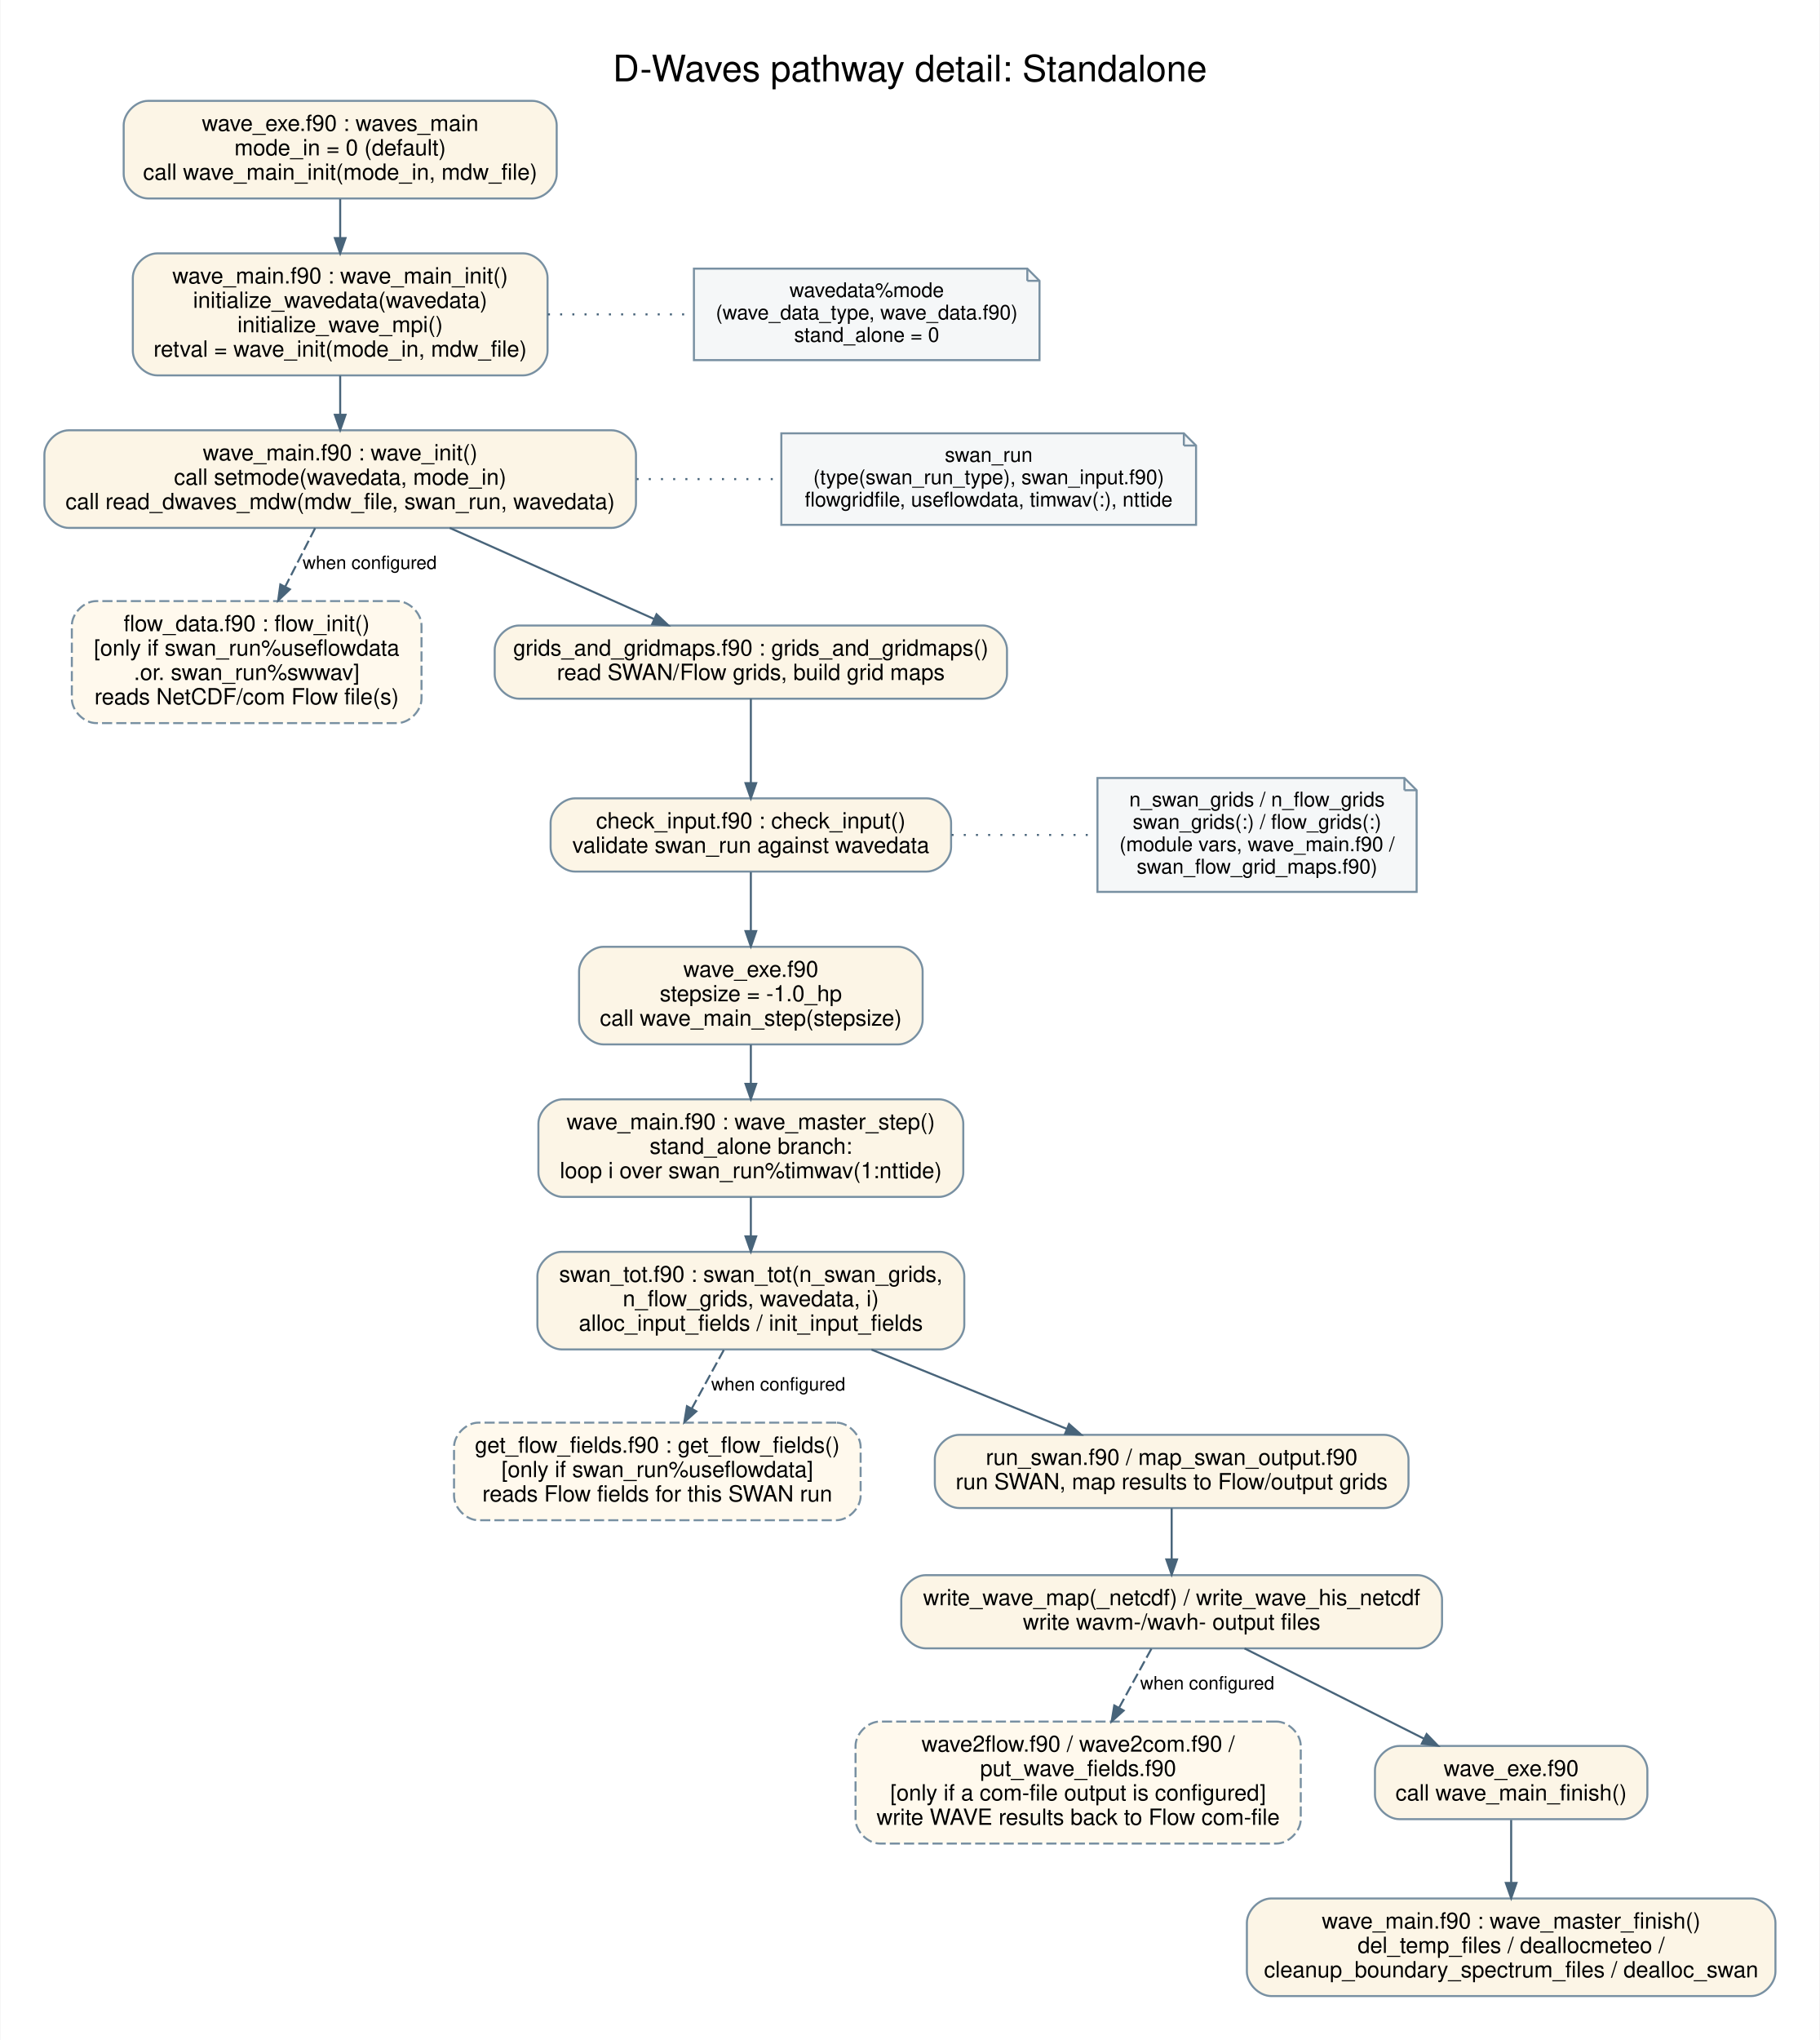
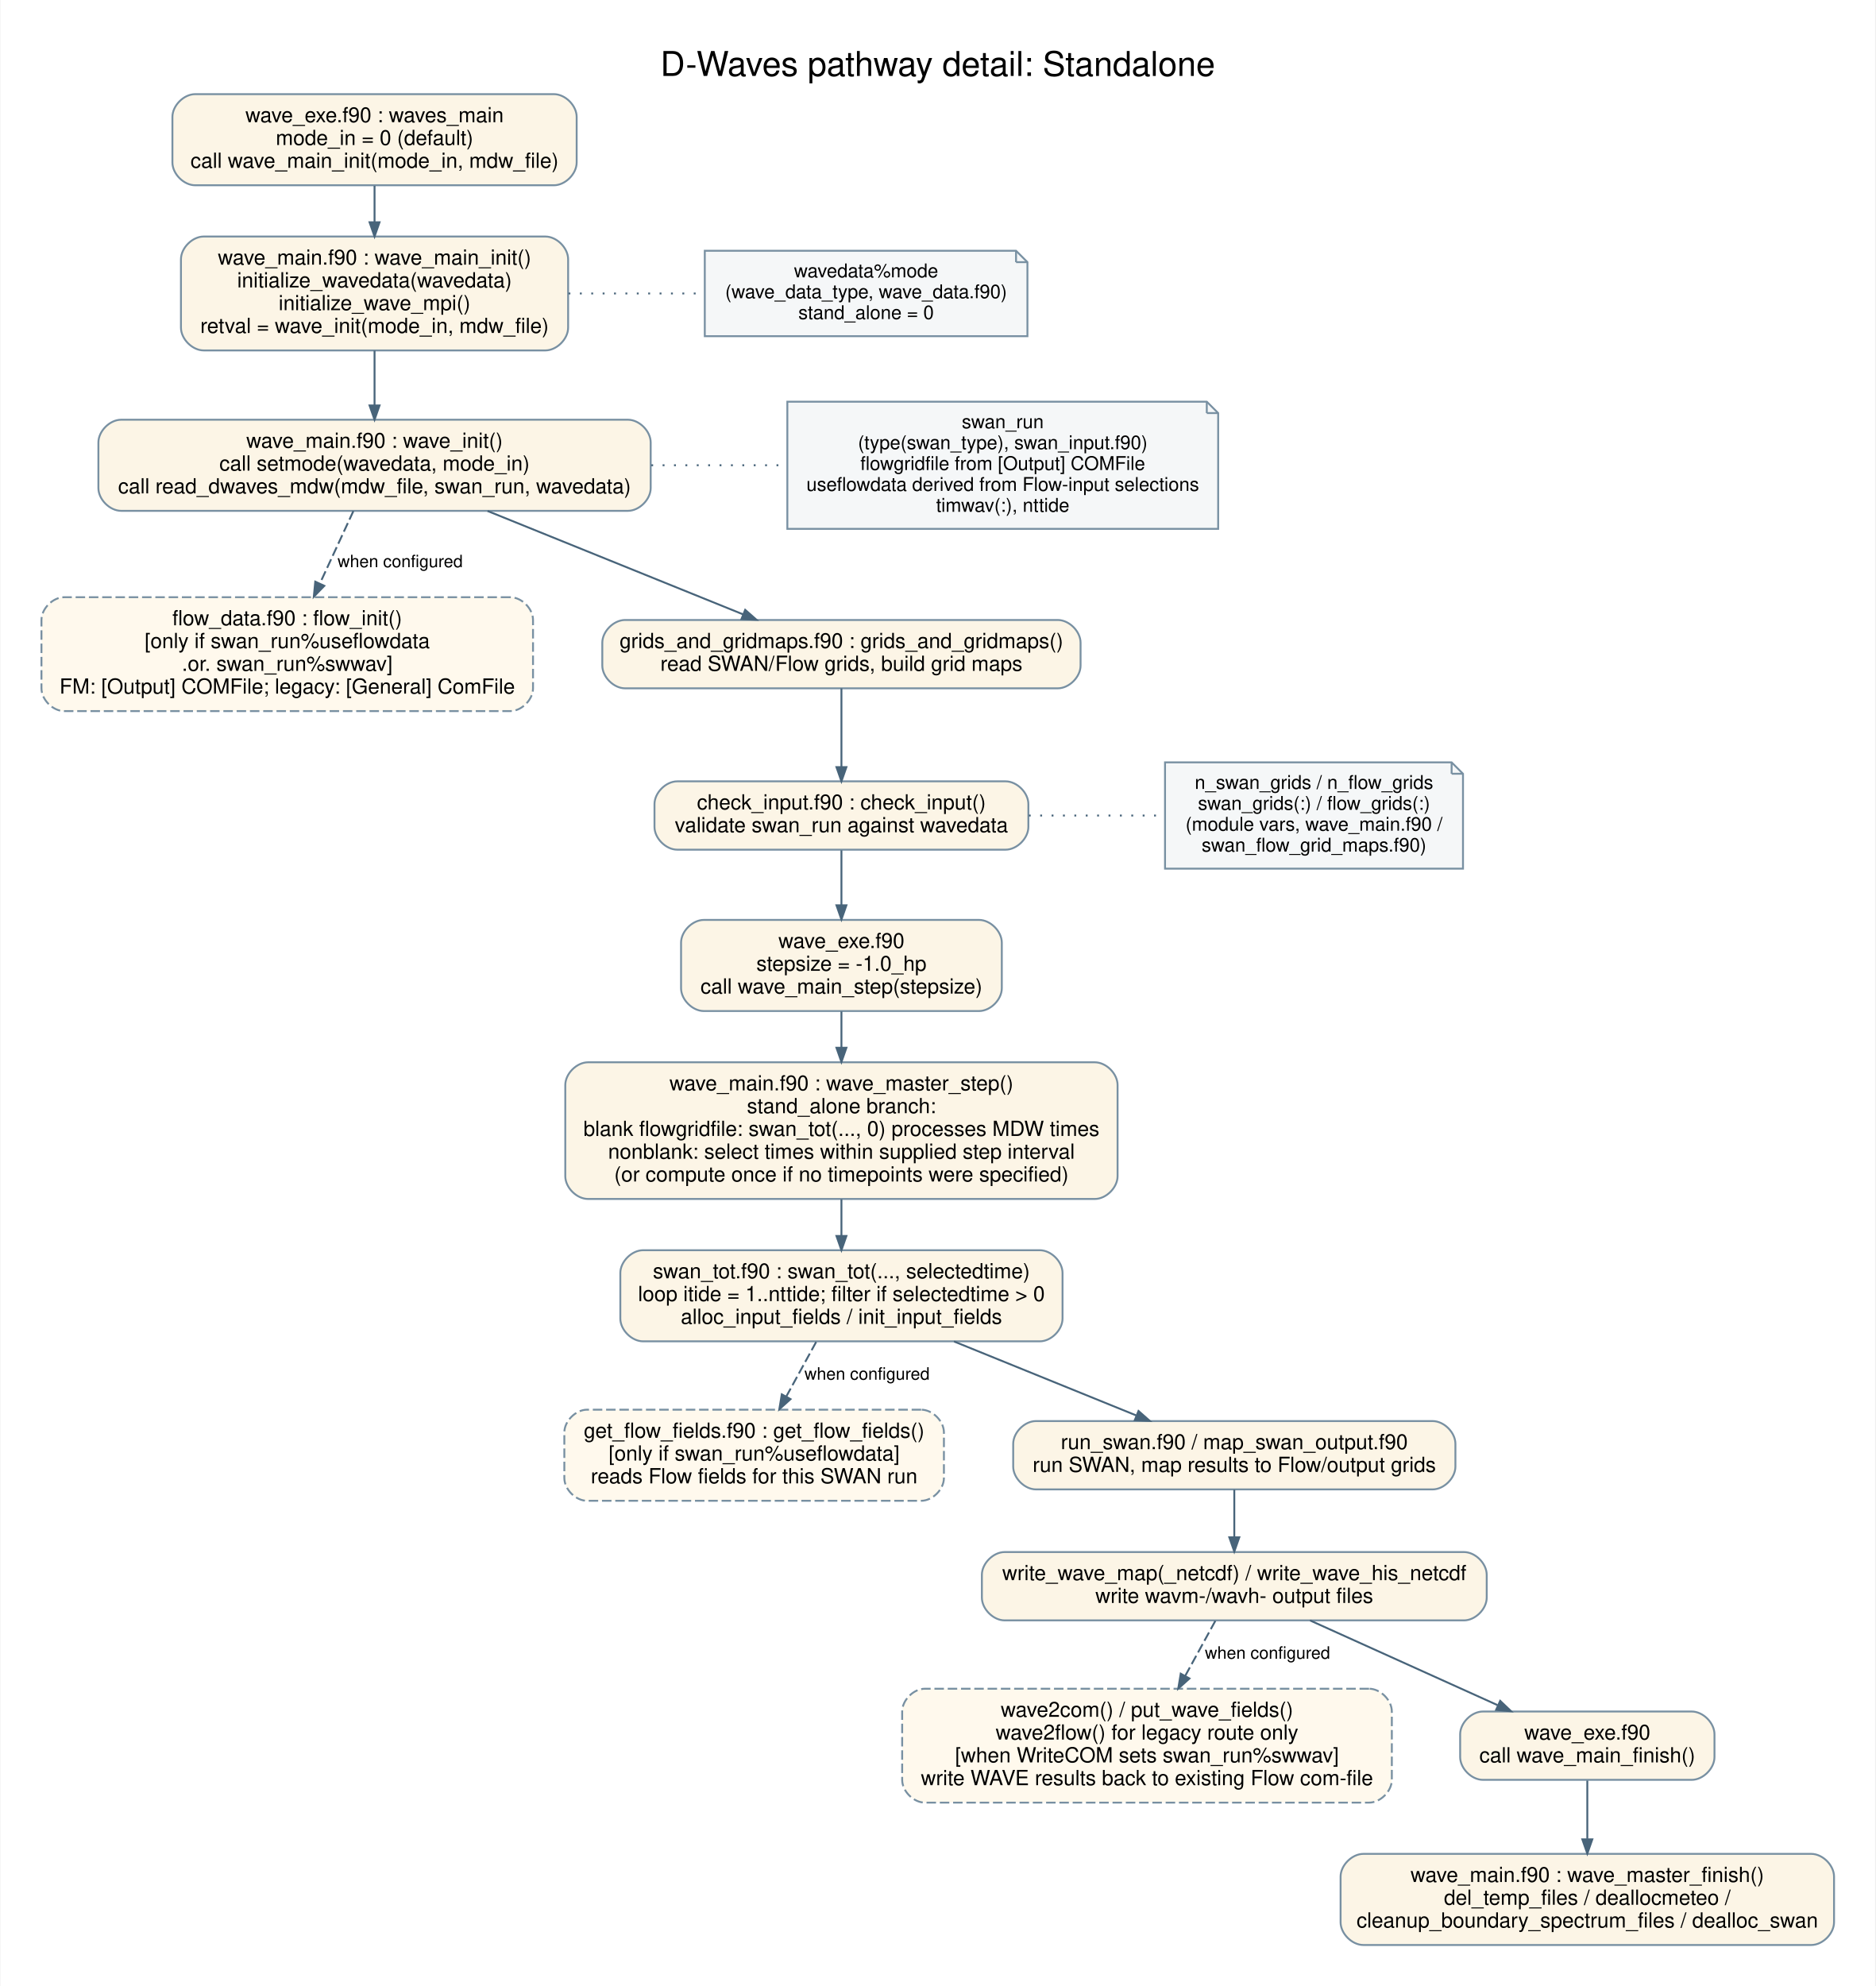
- <svg xmlns="http://www.w3.org/2000/svg" width="895pt" height="1003pt" viewBox="0.00 0.00 894.70 1003.20">
-   <g id="graph0" class="graph" transform="scale(1 1) rotate(0) translate(21.6 981.6)">
-     <polygon fill="#ffffff" stroke="transparent" points="-21.6,21.6 -21.6,-981.6 873.1,-981.6 873.1,21.6 -21.6,21.6" />
-     <text text-anchor="middle" x="425.75" y="-941.6" font-family="Helvetica,sans-Serif" font-size="18.00" fill="#000000">D-Waves pathway detail: Standalone</text>
+ <svg xmlns="http://www.w3.org/2000/svg" width="988pt" height="1046pt" viewBox="0.00 0.00 987.70 1046.20">
+   <g id="graph0" class="graph" transform="scale(1 1) rotate(0) translate(21.6 1024.6)">
+     <polygon fill="#ffffff" stroke="transparent" points="-21.6,21.6 -21.6,-1024.6 966.1,-1024.6 966.1,21.6 -21.6,21.6" />
+     <text text-anchor="middle" x="472.25" y="-984.6" font-family="Helvetica,sans-Serif" font-size="18.00" fill="#000000">D-Waves pathway detail: Standalone</text>
    <g id="node1" class="node">
-       <path fill="#fcf5e6" stroke="#7890a2" d="M240,-932C240,-932 51,-932 51,-932 45,-932 39,-926 39,-920 39,-920 39,-896 39,-896 39,-890 45,-884 51,-884 51,-884 240,-884 240,-884 246,-884 252,-890 252,-896 252,-896 252,-920 252,-920 252,-926 246,-932 240,-932" />
-       <text text-anchor="middle" x="145.5" y="-917.2" font-family="Helvetica,sans-Serif" font-size="11.00" fill="#000000">wave_exe.f90 : waves_main</text>
-       <text text-anchor="middle" x="145.5" y="-905.2" font-family="Helvetica,sans-Serif" font-size="11.00" fill="#000000">mode_in = 0 (default)</text>
-       <text text-anchor="middle" x="145.5" y="-893.2" font-family="Helvetica,sans-Serif" font-size="11.00" fill="#000000">call wave_main_init(mode_in, mdw_file)</text>
+       <path fill="#fcf5e6" stroke="#7890a2" d="M270,-975C270,-975 81,-975 81,-975 75,-975 69,-969 69,-963 69,-963 69,-939 69,-939 69,-933 75,-927 81,-927 81,-927 270,-927 270,-927 276,-927 282,-933 282,-939 282,-939 282,-963 282,-963 282,-969 276,-975 270,-975" />
+       <text text-anchor="middle" x="175.5" y="-960.2" font-family="Helvetica,sans-Serif" font-size="11.00" fill="#000000">wave_exe.f90 : waves_main</text>
+       <text text-anchor="middle" x="175.5" y="-948.2" font-family="Helvetica,sans-Serif" font-size="11.00" fill="#000000">mode_in = 0 (default)</text>
+       <text text-anchor="middle" x="175.5" y="-936.2" font-family="Helvetica,sans-Serif" font-size="11.00" fill="#000000">call wave_main_init(mode_in, mdw_file)</text>
    </g>
    <g id="node2" class="node">
-       <path fill="#fcf5e6" stroke="#7890a2" d="M235.5,-857C235.5,-857 55.5,-857 55.5,-857 49.5,-857 43.5,-851 43.5,-845 43.5,-845 43.5,-809 43.5,-809 43.5,-803 49.5,-797 55.5,-797 55.5,-797 235.5,-797 235.5,-797 241.5,-797 247.5,-803 247.5,-809 247.5,-809 247.5,-845 247.5,-845 247.5,-851 241.5,-857 235.5,-857" />
-       <text text-anchor="middle" x="145.5" y="-842.2" font-family="Helvetica,sans-Serif" font-size="11.00" fill="#000000">wave_main.f90 : wave_main_init()</text>
-       <text text-anchor="middle" x="145.5" y="-830.2" font-family="Helvetica,sans-Serif" font-size="11.00" fill="#000000">initialize_wavedata(wavedata)</text>
-       <text text-anchor="middle" x="145.5" y="-818.2" font-family="Helvetica,sans-Serif" font-size="11.00" fill="#000000">initialize_wave_mpi()</text>
-       <text text-anchor="middle" x="145.5" y="-806.2" font-family="Helvetica,sans-Serif" font-size="11.00" fill="#000000">retval = wave_init(mode_in, mdw_file)</text>
+       <path fill="#fcf5e6" stroke="#7890a2" d="M265.5,-900C265.5,-900 85.5,-900 85.5,-900 79.5,-900 73.5,-894 73.5,-888 73.5,-888 73.5,-852 73.5,-852 73.5,-846 79.5,-840 85.5,-840 85.5,-840 265.5,-840 265.5,-840 271.5,-840 277.5,-846 277.5,-852 277.5,-852 277.5,-888 277.5,-888 277.5,-894 271.5,-900 265.5,-900" />
+       <text text-anchor="middle" x="175.5" y="-885.2" font-family="Helvetica,sans-Serif" font-size="11.00" fill="#000000">wave_main.f90 : wave_main_init()</text>
+       <text text-anchor="middle" x="175.5" y="-873.2" font-family="Helvetica,sans-Serif" font-size="11.00" fill="#000000">initialize_wavedata(wavedata)</text>
+       <text text-anchor="middle" x="175.5" y="-861.2" font-family="Helvetica,sans-Serif" font-size="11.00" fill="#000000">initialize_wave_mpi()</text>
+       <text text-anchor="middle" x="175.5" y="-849.2" font-family="Helvetica,sans-Serif" font-size="11.00" fill="#000000">retval = wave_init(mode_in, mdw_file)</text>
    </g>
    <g id="edge1" class="edge">
-       <path fill="none" stroke="#48647a" d="M145.5,-883.697C145.5,-877.668 145.5,-871.066 145.5,-864.566" />
-       <polygon fill="#48647a" stroke="#48647a" points="148.125,-864.521 145.5,-857.021 142.875,-864.521 148.125,-864.521" />
+       <path fill="none" stroke="#48647a" d="M175.5,-926.697C175.5,-920.668 175.5,-914.066 175.5,-907.566" />
+       <polygon fill="#48647a" stroke="#48647a" points="178.125,-907.521 175.5,-900.021 172.875,-907.521 178.125,-907.521" />
    </g>
    <g id="node3" class="node">
-       <path fill="#fcf5e6" stroke="#7890a2" d="M279,-770C279,-770 12,-770 12,-770 6,-770 0,-764 0,-758 0,-758 0,-734 0,-734 0,-728 6,-722 12,-722 12,-722 279,-722 279,-722 285,-722 291,-728 291,-734 291,-734 291,-758 291,-758 291,-764 285,-770 279,-770" />
-       <text text-anchor="middle" x="145.5" y="-755.2" font-family="Helvetica,sans-Serif" font-size="11.00" fill="#000000">wave_main.f90 : wave_init()</text>
-       <text text-anchor="middle" x="145.5" y="-743.2" font-family="Helvetica,sans-Serif" font-size="11.00" fill="#000000">call setmode(wavedata, mode_in)</text>
-       <text text-anchor="middle" x="145.5" y="-731.2" font-family="Helvetica,sans-Serif" font-size="11.00" fill="#000000">call read_dwaves_mdw(mdw_file, swan_run, wavedata)</text>
+       <path fill="#fcf5e6" stroke="#7890a2" d="M309,-803.5C309,-803.5 42,-803.5 42,-803.5 36,-803.5 30,-797.5 30,-791.5 30,-791.5 30,-767.5 30,-767.5 30,-761.5 36,-755.5 42,-755.5 42,-755.5 309,-755.5 309,-755.5 315,-755.5 321,-761.5 321,-767.5 321,-767.5 321,-791.5 321,-791.5 321,-797.5 315,-803.5 309,-803.5" />
+       <text text-anchor="middle" x="175.5" y="-788.7" font-family="Helvetica,sans-Serif" font-size="11.00" fill="#000000">wave_main.f90 : wave_init()</text>
+       <text text-anchor="middle" x="175.5" y="-776.7" font-family="Helvetica,sans-Serif" font-size="11.00" fill="#000000">call setmode(wavedata, mode_in)</text>
+       <text text-anchor="middle" x="175.5" y="-764.7" font-family="Helvetica,sans-Serif" font-size="11.00" fill="#000000">call read_dwaves_mdw(mdw_file, swan_run, wavedata)</text>
    </g>
    <g id="edge2" class="edge">
-       <path fill="none" stroke="#48647a" d="M145.5,-796.839C145.5,-790.64 145.5,-784.095 145.5,-777.839" />
-       <polygon fill="#48647a" stroke="#48647a" points="148.125,-777.618 145.5,-770.118 142.875,-777.618 148.125,-777.618" />
+       <path fill="none" stroke="#48647a" d="M175.5,-839.865C175.5,-830.625 175.5,-820.436 175.5,-811.102" />
+       <polygon fill="#48647a" stroke="#48647a" points="178.125,-811.002 175.5,-803.502 172.875,-811.002 178.125,-811.002" />
    </g>
    <g id="node16" class="node">
-       <polygon fill="#f5f7f8" stroke="#7890a2" points="483.5,-849.5 319.5,-849.5 319.5,-804.5 489.5,-804.5 489.5,-843.5 483.5,-849.5" />
-       <polyline fill="none" stroke="#7890a2" points="483.5,-849.5 483.5,-843.5 " />
-       <polyline fill="none" stroke="#7890a2" points="489.5,-843.5 483.5,-843.5 " />
-       <text text-anchor="middle" x="404.5" y="-835.5" font-family="Helvetica,sans-Serif" font-size="10.00" fill="#000000">wavedata%mode</text>
-       <text text-anchor="middle" x="404.5" y="-824.5" font-family="Helvetica,sans-Serif" font-size="10.00" fill="#000000">(wave_data_type, wave_data.f90)</text>
-       <text text-anchor="middle" x="404.5" y="-813.5" font-family="Helvetica,sans-Serif" font-size="10.00" fill="#000000">stand_alone = 0</text>
+       <polygon fill="#f5f7f8" stroke="#7890a2" points="513.5,-892.5 349.5,-892.5 349.5,-847.5 519.5,-847.5 519.5,-886.5 513.5,-892.5" />
+       <polyline fill="none" stroke="#7890a2" points="513.5,-892.5 513.5,-886.5 " />
+       <polyline fill="none" stroke="#7890a2" points="519.5,-886.5 513.5,-886.5 " />
+       <text text-anchor="middle" x="434.5" y="-878.5" font-family="Helvetica,sans-Serif" font-size="10.00" fill="#000000">wavedata%mode</text>
+       <text text-anchor="middle" x="434.5" y="-867.5" font-family="Helvetica,sans-Serif" font-size="10.00" fill="#000000">(wave_data_type, wave_data.f90)</text>
+       <text text-anchor="middle" x="434.5" y="-856.5" font-family="Helvetica,sans-Serif" font-size="10.00" fill="#000000">stand_alone = 0</text>
    </g>
    <g id="edge15" class="edge">
-       <path fill="none" stroke="#48647a" stroke-dasharray="1,5" d="M247.684,-827C271.574,-827 295.464,-827 319.354,-827" />
+       <path fill="none" stroke="#48647a" stroke-dasharray="1,5" d="M277.684,-870C301.574,-870 325.464,-870 349.354,-870" />
    </g>
    <g id="node4" class="node">
-       <path fill="#fff9ed" stroke="#7890a2" stroke-dasharray="5,2" d="M173.5,-686C173.5,-686 25.5,-686 25.5,-686 19.5,-686 13.5,-680 13.5,-674 13.5,-674 13.5,-638 13.5,-638 13.5,-632 19.5,-626 25.5,-626 25.5,-626 173.5,-626 173.5,-626 179.5,-626 185.5,-632 185.5,-638 185.5,-638 185.5,-674 185.5,-674 185.5,-680 179.5,-686 173.5,-686" />
-       <text text-anchor="middle" x="99.5" y="-671.2" font-family="Helvetica,sans-Serif" font-size="11.00" fill="#000000">flow_data.f90 : flow_init()</text>
-       <text text-anchor="middle" x="99.5" y="-659.2" font-family="Helvetica,sans-Serif" font-size="11.00" fill="#000000">[only if swan_run%useflowdata</text>
-       <text text-anchor="middle" x="99.5" y="-647.2" font-family="Helvetica,sans-Serif" font-size="11.00" fill="#000000">.or. swan_run%swwav]</text>
-       <text text-anchor="middle" x="99.5" y="-635.2" font-family="Helvetica,sans-Serif" font-size="11.00" fill="#000000">reads NetCDF/com Flow file(s)</text>
+       <path fill="#fff9ed" stroke="#7890a2" stroke-dasharray="5,2" d="M247,-710C247,-710 12,-710 12,-710 6,-710 0,-704 0,-698 0,-698 0,-662 0,-662 0,-656 6,-650 12,-650 12,-650 247,-650 247,-650 253,-650 259,-656 259,-662 259,-662 259,-698 259,-698 259,-704 253,-710 247,-710" />
+       <text text-anchor="middle" x="129.5" y="-695.2" font-family="Helvetica,sans-Serif" font-size="11.00" fill="#000000">flow_data.f90 : flow_init()</text>
+       <text text-anchor="middle" x="129.5" y="-683.2" font-family="Helvetica,sans-Serif" font-size="11.00" fill="#000000">[only if swan_run%useflowdata</text>
+       <text text-anchor="middle" x="129.5" y="-671.2" font-family="Helvetica,sans-Serif" font-size="11.00" fill="#000000">.or. swan_run%swwav]</text>
+       <text text-anchor="middle" x="129.5" y="-659.2" font-family="Helvetica,sans-Serif" font-size="11.00" fill="#000000">FM: [Output] COMFile; legacy: [General] ComFile</text>
    </g>
    <g id="edge3" class="edge">
-       <path fill="none" stroke="#48647a" stroke-dasharray="5,2" d="M133.173,-721.882C128.676,-713.083 123.479,-702.916 118.535,-693.241" />
-       <polygon fill="#48647a" stroke="#48647a" points="120.743,-691.795 114.992,-686.311 116.068,-694.184 120.743,-691.795" />
-       <text text-anchor="middle" x="160" y="-701.8" font-family="Helvetica,sans-Serif" font-size="9.00" fill="#000000">when configured</text>
+       <path fill="none" stroke="#48647a" stroke-dasharray="5,2" d="M164.365,-755.414C159.07,-743.961 152.62,-730.01 146.715,-717.236" />
+       <polygon fill="#48647a" stroke="#48647a" points="149.031,-715.99 143.501,-710.284 144.265,-718.193 149.031,-715.99" />
+       <text text-anchor="middle" x="189" y="-725.8" font-family="Helvetica,sans-Serif" font-size="9.00" fill="#000000">when configured</text>
    </g>
    <g id="node5" class="node">
-       <path fill="#fcf5e6" stroke="#7890a2" d="M461.5,-674C461.5,-674 233.5,-674 233.5,-674 227.5,-674 221.5,-668 221.5,-662 221.5,-662 221.5,-650 221.5,-650 221.5,-644 227.5,-638 233.5,-638 233.5,-638 461.5,-638 461.5,-638 467.5,-638 473.5,-644 473.5,-650 473.5,-650 473.5,-662 473.5,-662 473.5,-668 467.5,-674 461.5,-674" />
-       <text text-anchor="middle" x="347.5" y="-659.2" font-family="Helvetica,sans-Serif" font-size="11.00" fill="#000000">grids_and_gridmaps.f90 : grids_and_gridmaps()</text>
-       <text text-anchor="middle" x="347.5" y="-647.2" font-family="Helvetica,sans-Serif" font-size="11.00" fill="#000000">read SWAN/Flow grids, build grid maps</text>
+       <path fill="#fcf5e6" stroke="#7890a2" d="M535.5,-698C535.5,-698 307.5,-698 307.5,-698 301.5,-698 295.5,-692 295.5,-686 295.5,-686 295.5,-674 295.5,-674 295.5,-668 301.5,-662 307.5,-662 307.5,-662 535.5,-662 535.5,-662 541.5,-662 547.5,-668 547.5,-674 547.5,-674 547.5,-686 547.5,-686 547.5,-692 541.5,-698 535.5,-698" />
+       <text text-anchor="middle" x="421.5" y="-683.2" font-family="Helvetica,sans-Serif" font-size="11.00" fill="#000000">grids_and_gridmaps.f90 : grids_and_gridmaps()</text>
+       <text text-anchor="middle" x="421.5" y="-671.2" font-family="Helvetica,sans-Serif" font-size="11.00" fill="#000000">read SWAN/Flow grids, build grid maps</text>
    </g>
    <g id="edge4" class="edge">
-       <path fill="none" stroke="#48647a" d="M199.367,-722C230.637,-708.068 269.676,-690.674 299.827,-677.241" />
-       <polygon fill="#48647a" stroke="#48647a" points="301.115,-679.54 306.898,-674.09 298.979,-674.745 301.115,-679.54" />
+       <path fill="none" stroke="#48647a" d="M235.05,-755.414C276.146,-738.792 330.256,-716.906 369.593,-700.995" />
+       <polygon fill="#48647a" stroke="#48647a" points="370.791,-703.342 376.76,-698.096 368.822,-698.475 370.791,-703.342" />
    </g>
    <g id="node17" class="node">
-       <polygon fill="#f5f7f8" stroke="#7890a2" points="560.5,-768.5 362.5,-768.5 362.5,-723.5 566.5,-723.5 566.5,-762.5 560.5,-768.5" />
-       <polyline fill="none" stroke="#7890a2" points="560.5,-768.5 560.5,-762.5 " />
-       <polyline fill="none" stroke="#7890a2" points="566.5,-762.5 560.5,-762.5 " />
-       <text text-anchor="middle" x="464.5" y="-754.5" font-family="Helvetica,sans-Serif" font-size="10.00" fill="#000000">swan_run</text>
-       <text text-anchor="middle" x="464.5" y="-743.5" font-family="Helvetica,sans-Serif" font-size="10.00" fill="#000000">(type(swan_run_type), swan_input.f90)</text>
-       <text text-anchor="middle" x="464.5" y="-732.5" font-family="Helvetica,sans-Serif" font-size="10.00" fill="#000000">flowgridfile, useflowdata, timwav(:), nttide</text>
+       <polygon fill="#f5f7f8" stroke="#7890a2" points="614,-813 393,-813 393,-746 620,-746 620,-807 614,-813" />
+       <polyline fill="none" stroke="#7890a2" points="614,-813 614,-807 " />
+       <polyline fill="none" stroke="#7890a2" points="620,-807 614,-807 " />
+       <text text-anchor="middle" x="506.5" y="-799" font-family="Helvetica,sans-Serif" font-size="10.00" fill="#000000">swan_run</text>
+       <text text-anchor="middle" x="506.5" y="-788" font-family="Helvetica,sans-Serif" font-size="10.00" fill="#000000">(type(swan_type), swan_input.f90)</text>
+       <text text-anchor="middle" x="506.5" y="-777" font-family="Helvetica,sans-Serif" font-size="10.00" fill="#000000">flowgridfile from [Output] COMFile</text>
+       <text text-anchor="middle" x="506.5" y="-766" font-family="Helvetica,sans-Serif" font-size="10.00" fill="#000000">useflowdata derived from Flow-input selections</text>
+       <text text-anchor="middle" x="506.5" y="-755" font-family="Helvetica,sans-Serif" font-size="10.00" fill="#000000">timwav(:), nttide</text>
    </g>
    <g id="edge16" class="edge">
-       <path fill="none" stroke="#48647a" stroke-dasharray="1,5" d="M291.293,-746C314.974,-746 338.654,-746 362.335,-746" />
+       <path fill="none" stroke="#48647a" stroke-dasharray="1,5" d="M321.282,-779.5C345.158,-779.5 369.034,-779.5 392.909,-779.5" />
    </g>
    <g id="node6" class="node">
-       <path fill="#fcf5e6" stroke="#7890a2" d="M434,-589C434,-589 261,-589 261,-589 255,-589 249,-583 249,-577 249,-577 249,-565 249,-565 249,-559 255,-553 261,-553 261,-553 434,-553 434,-553 440,-553 446,-559 446,-565 446,-565 446,-577 446,-577 446,-583 440,-589 434,-589" />
-       <text text-anchor="middle" x="347.5" y="-574.2" font-family="Helvetica,sans-Serif" font-size="11.00" fill="#000000">check_input.f90 : check_input()</text>
-       <text text-anchor="middle" x="347.5" y="-562.2" font-family="Helvetica,sans-Serif" font-size="11.00" fill="#000000">validate swan_run against wavedata</text>
+       <path fill="#fcf5e6" stroke="#7890a2" d="M508,-613C508,-613 335,-613 335,-613 329,-613 323,-607 323,-601 323,-601 323,-589 323,-589 323,-583 329,-577 335,-577 335,-577 508,-577 508,-577 514,-577 520,-583 520,-589 520,-589 520,-601 520,-601 520,-607 514,-613 508,-613" />
+       <text text-anchor="middle" x="421.5" y="-598.2" font-family="Helvetica,sans-Serif" font-size="11.00" fill="#000000">check_input.f90 : check_input()</text>
+       <text text-anchor="middle" x="421.5" y="-586.2" font-family="Helvetica,sans-Serif" font-size="11.00" fill="#000000">validate swan_run against wavedata</text>
    </g>
    <g id="edge5" class="edge">
-       <path fill="none" stroke="#48647a" d="M347.5,-637.974C347.5,-625.915 347.5,-609.87 347.5,-596.508" />
-       <polygon fill="#48647a" stroke="#48647a" points="350.125,-596.5 347.5,-589 344.875,-596.5 350.125,-596.5" />
+       <path fill="none" stroke="#48647a" d="M421.5,-661.974C421.5,-649.915 421.5,-633.87 421.5,-620.508" />
+       <polygon fill="#48647a" stroke="#48647a" points="424.125,-620.5 421.5,-613 418.875,-620.5 424.125,-620.5" />
    </g>
    <g id="node7" class="node">
-       <path fill="#fcf5e6" stroke="#7890a2" d="M420,-516C420,-516 275,-516 275,-516 269,-516 263,-510 263,-504 263,-504 263,-480 263,-480 263,-474 269,-468 275,-468 275,-468 420,-468 420,-468 426,-468 432,-474 432,-480 432,-480 432,-504 432,-504 432,-510 426,-516 420,-516" />
-       <text text-anchor="middle" x="347.5" y="-501.2" font-family="Helvetica,sans-Serif" font-size="11.00" fill="#000000">wave_exe.f90</text>
-       <text text-anchor="middle" x="347.5" y="-489.2" font-family="Helvetica,sans-Serif" font-size="11.00" fill="#000000">stepsize = -1.0_hp</text>
-       <text text-anchor="middle" x="347.5" y="-477.2" font-family="Helvetica,sans-Serif" font-size="11.00" fill="#000000">call wave_main_step(stepsize)</text>
+       <path fill="#fcf5e6" stroke="#7890a2" d="M494,-540C494,-540 349,-540 349,-540 343,-540 337,-534 337,-528 337,-528 337,-504 337,-504 337,-498 343,-492 349,-492 349,-492 494,-492 494,-492 500,-492 506,-498 506,-504 506,-504 506,-528 506,-528 506,-534 500,-540 494,-540" />
+       <text text-anchor="middle" x="421.5" y="-525.2" font-family="Helvetica,sans-Serif" font-size="11.00" fill="#000000">wave_exe.f90</text>
+       <text text-anchor="middle" x="421.5" y="-513.2" font-family="Helvetica,sans-Serif" font-size="11.00" fill="#000000">stepsize = -1.0_hp</text>
+       <text text-anchor="middle" x="421.5" y="-501.2" font-family="Helvetica,sans-Serif" font-size="11.00" fill="#000000">call wave_main_step(stepsize)</text>
    </g>
    <g id="edge6" class="edge">
-       <path fill="none" stroke="#48647a" d="M347.5,-552.677C347.5,-544.117 347.5,-533.673 347.5,-523.88" />
-       <polygon fill="#48647a" stroke="#48647a" points="350.125,-523.712 347.5,-516.213 344.875,-523.713 350.125,-523.712" />
+       <path fill="none" stroke="#48647a" d="M421.5,-576.677C421.5,-568.117 421.5,-557.673 421.5,-547.88" />
+       <polygon fill="#48647a" stroke="#48647a" points="424.125,-547.712 421.5,-540.213 418.875,-547.713 424.125,-547.712" />
    </g>
    <g id="node18" class="node">
-       <polygon fill="#f5f7f8" stroke="#7890a2" points="669,-599 518,-599 518,-543 675,-543 675,-593 669,-599" />
-       <polyline fill="none" stroke="#7890a2" points="669,-599 669,-593 " />
-       <polyline fill="none" stroke="#7890a2" points="675,-593 669,-593 " />
-       <text text-anchor="middle" x="596.5" y="-585" font-family="Helvetica,sans-Serif" font-size="10.00" fill="#000000">n_swan_grids / n_flow_grids</text>
-       <text text-anchor="middle" x="596.5" y="-574" font-family="Helvetica,sans-Serif" font-size="10.00" fill="#000000">swan_grids(:) / flow_grids(:)</text>
-       <text text-anchor="middle" x="596.5" y="-563" font-family="Helvetica,sans-Serif" font-size="10.00" fill="#000000">(module vars, wave_main.f90 /</text>
-       <text text-anchor="middle" x="596.5" y="-552" font-family="Helvetica,sans-Serif" font-size="10.00" fill="#000000">swan_flow_grid_maps.f90)</text>
+       <polygon fill="#f5f7f8" stroke="#7890a2" points="743,-623 592,-623 592,-567 749,-567 749,-617 743,-623" />
+       <polyline fill="none" stroke="#7890a2" points="743,-623 743,-617 " />
+       <polyline fill="none" stroke="#7890a2" points="749,-617 743,-617 " />
+       <text text-anchor="middle" x="670.5" y="-609" font-family="Helvetica,sans-Serif" font-size="10.00" fill="#000000">n_swan_grids / n_flow_grids</text>
+       <text text-anchor="middle" x="670.5" y="-598" font-family="Helvetica,sans-Serif" font-size="10.00" fill="#000000">swan_grids(:) / flow_grids(:)</text>
+       <text text-anchor="middle" x="670.5" y="-587" font-family="Helvetica,sans-Serif" font-size="10.00" fill="#000000">(module vars, wave_main.f90 /</text>
+       <text text-anchor="middle" x="670.5" y="-576" font-family="Helvetica,sans-Serif" font-size="10.00" fill="#000000">swan_flow_grid_maps.f90)</text>
    </g>
    <g id="edge17" class="edge">
-       <path fill="none" stroke="#48647a" stroke-dasharray="1,5" d="M446.225,-571C470.096,-571 493.968,-571 517.84,-571" />
+       <path fill="none" stroke="#48647a" stroke-dasharray="1,5" d="M520.225,-595C544.096,-595 567.968,-595 591.84,-595" />
    </g>
    <g id="node8" class="node">
-       <path fill="#fcf5e6" stroke="#7890a2" d="M440,-441C440,-441 255,-441 255,-441 249,-441 243,-435 243,-429 243,-429 243,-405 243,-405 243,-399 249,-393 255,-393 255,-393 440,-393 440,-393 446,-393 452,-399 452,-405 452,-405 452,-429 452,-429 452,-435 446,-441 440,-441" />
-       <text text-anchor="middle" x="347.5" y="-426.2" font-family="Helvetica,sans-Serif" font-size="11.00" fill="#000000">wave_main.f90 : wave_master_step()</text>
-       <text text-anchor="middle" x="347.5" y="-414.2" font-family="Helvetica,sans-Serif" font-size="11.00" fill="#000000">stand_alone branch:</text>
-       <text text-anchor="middle" x="347.5" y="-402.2" font-family="Helvetica,sans-Serif" font-size="11.00" fill="#000000">loop i over swan_run%timwav(1:nttide)</text>
+       <path fill="#fcf5e6" stroke="#7890a2" d="M555,-465C555,-465 288,-465 288,-465 282,-465 276,-459 276,-453 276,-453 276,-405 276,-405 276,-399 282,-393 288,-393 288,-393 555,-393 555,-393 561,-393 567,-399 567,-405 567,-405 567,-453 567,-453 567,-459 561,-465 555,-465" />
+       <text text-anchor="middle" x="421.5" y="-450.2" font-family="Helvetica,sans-Serif" font-size="11.00" fill="#000000">wave_main.f90 : wave_master_step()</text>
+       <text text-anchor="middle" x="421.5" y="-438.2" font-family="Helvetica,sans-Serif" font-size="11.00" fill="#000000">stand_alone branch:</text>
+       <text text-anchor="middle" x="421.5" y="-426.2" font-family="Helvetica,sans-Serif" font-size="11.00" fill="#000000">blank flowgridfile: swan_tot(..., 0) processes MDW times</text>
+       <text text-anchor="middle" x="421.5" y="-414.2" font-family="Helvetica,sans-Serif" font-size="11.00" fill="#000000">nonblank: select times within supplied step interval</text>
+       <text text-anchor="middle" x="421.5" y="-402.2" font-family="Helvetica,sans-Serif" font-size="11.00" fill="#000000">(or compute once if no timepoints were specified)</text>
    </g>
    <g id="edge7" class="edge">
-       <path fill="none" stroke="#48647a" d="M347.5,-467.857C347.5,-461.835 347.5,-455.284 347.5,-448.95" />
-       <polygon fill="#48647a" stroke="#48647a" points="350.125,-448.598 347.5,-441.098 344.875,-448.598 350.125,-448.598" />
+       <path fill="none" stroke="#48647a" d="M421.5,-491.766C421.5,-485.839 421.5,-479.315 421.5,-472.782" />
+       <polygon fill="#48647a" stroke="#48647a" points="424.125,-472.644 421.5,-465.144 418.875,-472.644 424.125,-472.644" />
    </g>
    <g id="node9" class="node">
-       <path fill="#fcf5e6" stroke="#7890a2" d="M440.5,-366C440.5,-366 254.5,-366 254.5,-366 248.5,-366 242.5,-360 242.5,-354 242.5,-354 242.5,-330 242.5,-330 242.5,-324 248.5,-318 254.5,-318 254.5,-318 440.5,-318 440.5,-318 446.5,-318 452.5,-324 452.5,-330 452.5,-330 452.5,-354 452.5,-354 452.5,-360 446.5,-366 440.5,-366" />
-       <text text-anchor="middle" x="347.5" y="-351.2" font-family="Helvetica,sans-Serif" font-size="11.00" fill="#000000">swan_tot.f90 : swan_tot(n_swan_grids,</text>
-       <text text-anchor="middle" x="347.5" y="-339.2" font-family="Helvetica,sans-Serif" font-size="11.00" fill="#000000">n_flow_grids, wavedata, i)</text>
-       <text text-anchor="middle" x="347.5" y="-327.2" font-family="Helvetica,sans-Serif" font-size="11.00" fill="#000000">alloc_input_fields / init_input_fields</text>
+       <path fill="#fcf5e6" stroke="#7890a2" d="M526,-366C526,-366 317,-366 317,-366 311,-366 305,-360 305,-354 305,-354 305,-330 305,-330 305,-324 311,-318 317,-318 317,-318 526,-318 526,-318 532,-318 538,-324 538,-330 538,-330 538,-354 538,-354 538,-360 532,-366 526,-366" />
+       <text text-anchor="middle" x="421.5" y="-351.2" font-family="Helvetica,sans-Serif" font-size="11.00" fill="#000000">swan_tot.f90 : swan_tot(..., selectedtime)</text>
+       <text text-anchor="middle" x="421.5" y="-339.2" font-family="Helvetica,sans-Serif" font-size="11.00" fill="#000000">loop itide = 1..nttide; filter if selectedtime &gt; 0</text>
+       <text text-anchor="middle" x="421.5" y="-327.2" font-family="Helvetica,sans-Serif" font-size="11.00" fill="#000000">alloc_input_fields / init_input_fields</text>
    </g>
    <g id="edge8" class="edge">
-       <path fill="none" stroke="#48647a" d="M347.5,-392.857C347.5,-386.835 347.5,-380.284 347.5,-373.95" />
-       <polygon fill="#48647a" stroke="#48647a" points="350.125,-373.598 347.5,-366.098 344.875,-373.598 350.125,-373.598" />
+       <path fill="none" stroke="#48647a" d="M421.5,-392.86C421.5,-386.492 421.5,-379.907 421.5,-373.673" />
+       <polygon fill="#48647a" stroke="#48647a" points="424.125,-373.506 421.5,-366.006 418.875,-373.506 424.125,-373.506" />
    </g>
    <g id="node10" class="node">
-       <path fill="#fff9ed" stroke="#7890a2" stroke-dasharray="5,2" d="M389.5,-282C389.5,-282 213.5,-282 213.5,-282 207.5,-282 201.5,-276 201.5,-270 201.5,-270 201.5,-246 201.5,-246 201.5,-240 207.5,-234 213.5,-234 213.5,-234 389.5,-234 389.5,-234 395.5,-234 401.5,-240 401.5,-246 401.5,-246 401.5,-270 401.5,-270 401.5,-276 395.5,-282 389.5,-282" />
-       <text text-anchor="middle" x="301.5" y="-267.2" font-family="Helvetica,sans-Serif" font-size="11.00" fill="#000000">get_flow_fields.f90 : get_flow_fields()</text>
-       <text text-anchor="middle" x="301.5" y="-255.2" font-family="Helvetica,sans-Serif" font-size="11.00" fill="#000000">[only if swan_run%useflowdata]</text>
-       <text text-anchor="middle" x="301.5" y="-243.2" font-family="Helvetica,sans-Serif" font-size="11.00" fill="#000000">reads Flow fields for this SWAN run</text>
+       <path fill="#fff9ed" stroke="#7890a2" stroke-dasharray="5,2" d="M463.5,-282C463.5,-282 287.5,-282 287.5,-282 281.5,-282 275.5,-276 275.5,-270 275.5,-270 275.5,-246 275.5,-246 275.5,-240 281.5,-234 287.5,-234 287.5,-234 463.5,-234 463.5,-234 469.5,-234 475.5,-240 475.5,-246 475.5,-246 475.5,-270 475.5,-270 475.5,-276 469.5,-282 463.5,-282" />
+       <text text-anchor="middle" x="375.5" y="-267.2" font-family="Helvetica,sans-Serif" font-size="11.00" fill="#000000">get_flow_fields.f90 : get_flow_fields()</text>
+       <text text-anchor="middle" x="375.5" y="-255.2" font-family="Helvetica,sans-Serif" font-size="11.00" fill="#000000">[only if swan_run%useflowdata]</text>
+       <text text-anchor="middle" x="375.5" y="-243.2" font-family="Helvetica,sans-Serif" font-size="11.00" fill="#000000">reads Flow fields for this SWAN run</text>
    </g>
    <g id="edge9" class="edge">
-       <path fill="none" stroke="#48647a" stroke-dasharray="5,2" d="M334.195,-317.704C329.284,-308.736 323.651,-298.45 318.46,-288.971" />
-       <polygon fill="#48647a" stroke="#48647a" points="320.68,-287.559 314.775,-282.242 316.075,-290.081 320.68,-287.559" />
-       <text text-anchor="middle" x="361" y="-297.8" font-family="Helvetica,sans-Serif" font-size="9.00" fill="#000000">when configured</text>
+       <path fill="none" stroke="#48647a" stroke-dasharray="5,2" d="M408.195,-317.704C403.284,-308.736 397.651,-298.45 392.46,-288.971" />
+       <polygon fill="#48647a" stroke="#48647a" points="394.68,-287.559 388.775,-282.242 390.075,-290.081 394.68,-287.559" />
+       <text text-anchor="middle" x="435" y="-297.8" font-family="Helvetica,sans-Serif" font-size="9.00" fill="#000000">when configured</text>
    </g>
    <g id="node11" class="node">
-       <path fill="#fcf5e6" stroke="#7890a2" d="M659,-276C659,-276 450,-276 450,-276 444,-276 438,-270 438,-264 438,-264 438,-252 438,-252 438,-246 444,-240 450,-240 450,-240 659,-240 659,-240 665,-240 671,-246 671,-252 671,-252 671,-264 671,-264 671,-270 665,-276 659,-276" />
-       <text text-anchor="middle" x="554.5" y="-261.2" font-family="Helvetica,sans-Serif" font-size="11.00" fill="#000000">run_swan.f90 / map_swan_output.f90</text>
-       <text text-anchor="middle" x="554.5" y="-249.2" font-family="Helvetica,sans-Serif" font-size="11.00" fill="#000000">run SWAN, map results to Flow/output grids</text>
+       <path fill="#fcf5e6" stroke="#7890a2" d="M733,-276C733,-276 524,-276 524,-276 518,-276 512,-270 512,-264 512,-264 512,-252 512,-252 512,-246 518,-240 524,-240 524,-240 733,-240 733,-240 739,-240 745,-246 745,-252 745,-252 745,-264 745,-264 745,-270 739,-276 733,-276" />
+       <text text-anchor="middle" x="628.5" y="-261.2" font-family="Helvetica,sans-Serif" font-size="11.00" fill="#000000">run_swan.f90 / map_swan_output.f90</text>
+       <text text-anchor="middle" x="628.5" y="-249.2" font-family="Helvetica,sans-Serif" font-size="11.00" fill="#000000">run SWAN, map results to Flow/output grids</text>
    </g>
    <g id="edge10" class="edge">
-       <path fill="none" stroke="#48647a" d="M406.818,-317.929C437.105,-305.639 473.606,-290.826 502.743,-279.003" />
-       <polygon fill="#48647a" stroke="#48647a" points="504.021,-281.317 509.983,-276.065 502.046,-276.453 504.021,-281.317" />
+       <path fill="none" stroke="#48647a" d="M480.818,-317.929C511.105,-305.639 547.606,-290.826 576.742,-279.003" />
+       <polygon fill="#48647a" stroke="#48647a" points="578.02,-281.317 583.983,-276.065 576.046,-276.453 578.02,-281.317" />
    </g>
    <g id="node12" class="node">
-       <path fill="#fcf5e6" stroke="#7890a2" d="M675.5,-207C675.5,-207 433.5,-207 433.5,-207 427.5,-207 421.5,-201 421.5,-195 421.5,-195 421.5,-183 421.5,-183 421.5,-177 427.5,-171 433.5,-171 433.5,-171 675.5,-171 675.5,-171 681.5,-171 687.5,-177 687.5,-183 687.5,-183 687.5,-195 687.5,-195 687.5,-201 681.5,-207 675.5,-207" />
-       <text text-anchor="middle" x="554.5" y="-192.2" font-family="Helvetica,sans-Serif" font-size="11.00" fill="#000000">write_wave_map(_netcdf) / write_wave_his_netcdf</text>
-       <text text-anchor="middle" x="554.5" y="-180.2" font-family="Helvetica,sans-Serif" font-size="11.00" fill="#000000">write wavm-/wavh- output files</text>
+       <path fill="#fcf5e6" stroke="#7890a2" d="M749.5,-207C749.5,-207 507.5,-207 507.5,-207 501.5,-207 495.5,-201 495.5,-195 495.5,-195 495.5,-183 495.5,-183 495.5,-177 501.5,-171 507.5,-171 507.5,-171 749.5,-171 749.5,-171 755.5,-171 761.5,-177 761.5,-183 761.5,-183 761.5,-195 761.5,-195 761.5,-201 755.5,-207 749.5,-207" />
+       <text text-anchor="middle" x="628.5" y="-192.2" font-family="Helvetica,sans-Serif" font-size="11.00" fill="#000000">write_wave_map(_netcdf) / write_wave_his_netcdf</text>
+       <text text-anchor="middle" x="628.5" y="-180.2" font-family="Helvetica,sans-Serif" font-size="11.00" fill="#000000">write wavm-/wavh- output files</text>
    </g>
    <g id="edge11" class="edge">
-       <path fill="none" stroke="#48647a" d="M554.5,-239.871C554.5,-232.246 554.5,-223.232 554.5,-214.926" />
-       <polygon fill="#48647a" stroke="#48647a" points="557.125,-214.747 554.5,-207.247 551.875,-214.748 557.125,-214.747" />
+       <path fill="none" stroke="#48647a" d="M628.5,-239.871C628.5,-232.246 628.5,-223.232 628.5,-214.926" />
+       <polygon fill="#48647a" stroke="#48647a" points="631.125,-214.747 628.5,-207.247 625.875,-214.748 631.125,-214.747" />
    </g>
    <g id="node13" class="node">
-       <path fill="#fff9ed" stroke="#7890a2" stroke-dasharray="5,2" d="M606,-135C606,-135 411,-135 411,-135 405,-135 399,-129 399,-123 399,-123 399,-87 399,-87 399,-81 405,-75 411,-75 411,-75 606,-75 606,-75 612,-75 618,-81 618,-87 618,-87 618,-123 618,-123 618,-129 612,-135 606,-135" />
-       <text text-anchor="middle" x="508.5" y="-120.2" font-family="Helvetica,sans-Serif" font-size="11.00" fill="#000000">wave2flow.f90 / wave2com.f90 /</text>
-       <text text-anchor="middle" x="508.5" y="-108.2" font-family="Helvetica,sans-Serif" font-size="11.00" fill="#000000">put_wave_fields.f90</text>
-       <text text-anchor="middle" x="508.5" y="-96.2" font-family="Helvetica,sans-Serif" font-size="11.00" fill="#000000">[only if a com-file output is configured]</text>
-       <text text-anchor="middle" x="508.5" y="-84.2" font-family="Helvetica,sans-Serif" font-size="11.00" fill="#000000">write WAVE results back to Flow com-file</text>
+       <path fill="#fff9ed" stroke="#7890a2" stroke-dasharray="5,2" d="M699.5,-135C699.5,-135 465.5,-135 465.5,-135 459.5,-135 453.5,-129 453.5,-123 453.5,-123 453.5,-87 453.5,-87 453.5,-81 459.5,-75 465.5,-75 465.5,-75 699.5,-75 699.5,-75 705.5,-75 711.5,-81 711.5,-87 711.5,-87 711.5,-123 711.5,-123 711.5,-129 705.5,-135 699.5,-135" />
+       <text text-anchor="middle" x="582.5" y="-120.2" font-family="Helvetica,sans-Serif" font-size="11.00" fill="#000000">wave2com() / put_wave_fields()</text>
+       <text text-anchor="middle" x="582.5" y="-108.2" font-family="Helvetica,sans-Serif" font-size="11.00" fill="#000000">wave2flow() for legacy route only</text>
+       <text text-anchor="middle" x="582.5" y="-96.2" font-family="Helvetica,sans-Serif" font-size="11.00" fill="#000000">[when WriteCOM sets swan_run%swwav]</text>
+       <text text-anchor="middle" x="582.5" y="-84.2" font-family="Helvetica,sans-Serif" font-size="11.00" fill="#000000">write WAVE results back to existing Flow com-file</text>
    </g>
    <g id="edge12" class="edge">
-       <path fill="none" stroke="#48647a" stroke-dasharray="5,2" d="M544.519,-170.773C539.881,-162.305 534.191,-151.914 528.715,-141.914" />
-       <polygon fill="#48647a" stroke="#48647a" points="530.878,-140.399 524.973,-135.081 526.273,-142.92 530.878,-140.399" />
-       <text text-anchor="middle" x="572" y="-150.8" font-family="Helvetica,sans-Serif" font-size="9.00" fill="#000000">when configured</text>
+       <path fill="none" stroke="#48647a" stroke-dasharray="5,2" d="M618.519,-170.773C613.881,-162.305 608.191,-151.914 602.715,-141.914" />
+       <polygon fill="#48647a" stroke="#48647a" points="604.878,-140.399 598.973,-135.081 600.273,-142.92 604.878,-140.399" />
+       <text text-anchor="middle" x="646" y="-150.8" font-family="Helvetica,sans-Serif" font-size="9.00" fill="#000000">when configured</text>
    </g>
    <g id="node14" class="node">
-       <path fill="#fcf5e6" stroke="#7890a2" d="M776.5,-123C776.5,-123 666.5,-123 666.5,-123 660.5,-123 654.5,-117 654.5,-111 654.5,-111 654.5,-99 654.5,-99 654.5,-93 660.5,-87 666.5,-87 666.5,-87 776.5,-87 776.5,-87 782.5,-87 788.5,-93 788.5,-99 788.5,-99 788.5,-111 788.5,-111 788.5,-117 782.5,-123 776.5,-123" />
-       <text text-anchor="middle" x="721.5" y="-108.2" font-family="Helvetica,sans-Serif" font-size="11.00" fill="#000000">wave_exe.f90</text>
-       <text text-anchor="middle" x="721.5" y="-96.2" font-family="Helvetica,sans-Serif" font-size="11.00" fill="#000000">call wave_main_finish()</text>
+       <path fill="#fcf5e6" stroke="#7890a2" d="M869.5,-123C869.5,-123 759.5,-123 759.5,-123 753.5,-123 747.5,-117 747.5,-111 747.5,-111 747.5,-99 747.5,-99 747.5,-93 753.5,-87 759.5,-87 759.5,-87 869.5,-87 869.5,-87 875.5,-87 881.5,-93 881.5,-99 881.5,-99 881.5,-111 881.5,-111 881.5,-117 875.5,-123 869.5,-123" />
+       <text text-anchor="middle" x="814.5" y="-108.2" font-family="Helvetica,sans-Serif" font-size="11.00" fill="#000000">wave_exe.f90</text>
+       <text text-anchor="middle" x="814.5" y="-96.2" font-family="Helvetica,sans-Serif" font-size="11.00" fill="#000000">call wave_main_finish()</text>
    </g>
    <g id="edge13" class="edge">
-       <path fill="none" stroke="#48647a" d="M590.326,-170.98C616.213,-157.959 651.294,-140.313 678.664,-126.546" />
-       <polygon fill="#48647a" stroke="#48647a" points="679.925,-128.85 685.446,-123.135 677.566,-124.16 679.925,-128.85" />
+       <path fill="none" stroke="#48647a" d="M668.402,-170.98C697.356,-157.904 736.638,-140.163 767.177,-126.371" />
+       <polygon fill="#48647a" stroke="#48647a" points="768.589,-128.614 774.344,-123.135 766.428,-123.83 768.589,-128.614" />
    </g>
    <g id="node15" class="node">
-       <path fill="#fcf5e6" stroke="#7890a2" d="M839.5,-48C839.5,-48 603.5,-48 603.5,-48 597.5,-48 591.5,-42 591.5,-36 591.5,-36 591.5,-12 591.5,-12 591.5,-6 597.5,0 603.5,0 603.5,0 839.5,0 839.5,0 845.5,0 851.5,-6 851.5,-12 851.5,-12 851.5,-36 851.5,-36 851.5,-42 845.5,-48 839.5,-48" />
-       <text text-anchor="middle" x="721.5" y="-33.2" font-family="Helvetica,sans-Serif" font-size="11.00" fill="#000000">wave_main.f90 : wave_master_finish()</text>
-       <text text-anchor="middle" x="721.5" y="-21.2" font-family="Helvetica,sans-Serif" font-size="11.00" fill="#000000">del_temp_files / deallocmeteo /</text>
-       <text text-anchor="middle" x="721.5" y="-9.2" font-family="Helvetica,sans-Serif" font-size="11.00" fill="#000000">cleanup_boundary_spectrum_files / dealloc_swan</text>
+       <path fill="#fcf5e6" stroke="#7890a2" d="M932.5,-48C932.5,-48 696.5,-48 696.5,-48 690.5,-48 684.5,-42 684.5,-36 684.5,-36 684.5,-12 684.5,-12 684.5,-6 690.5,0 696.5,0 696.5,0 932.5,0 932.5,0 938.5,0 944.5,-6 944.5,-12 944.5,-12 944.5,-36 944.5,-36 944.5,-42 938.5,-48 932.5,-48" />
+       <text text-anchor="middle" x="814.5" y="-33.2" font-family="Helvetica,sans-Serif" font-size="11.00" fill="#000000">wave_main.f90 : wave_master_finish()</text>
+       <text text-anchor="middle" x="814.5" y="-21.2" font-family="Helvetica,sans-Serif" font-size="11.00" fill="#000000">del_temp_files / deallocmeteo /</text>
+       <text text-anchor="middle" x="814.5" y="-9.2" font-family="Helvetica,sans-Serif" font-size="11.00" fill="#000000">cleanup_boundary_spectrum_files / dealloc_swan</text>
    </g>
    <g id="edge14" class="edge">
-       <path fill="none" stroke="#48647a" d="M721.5,-86.62C721.5,-77.544 721.5,-66.331 721.5,-55.912" />
-       <polygon fill="#48647a" stroke="#48647a" points="724.125,-55.648 721.5,-48.148 718.875,-55.648 724.125,-55.648" />
+       <path fill="none" stroke="#48647a" d="M814.5,-86.62C814.5,-77.544 814.5,-66.331 814.5,-55.912" />
+       <polygon fill="#48647a" stroke="#48647a" points="817.125,-55.648 814.5,-48.148 811.875,-55.648 817.125,-55.648" />
    </g>
  </g>
</svg>
